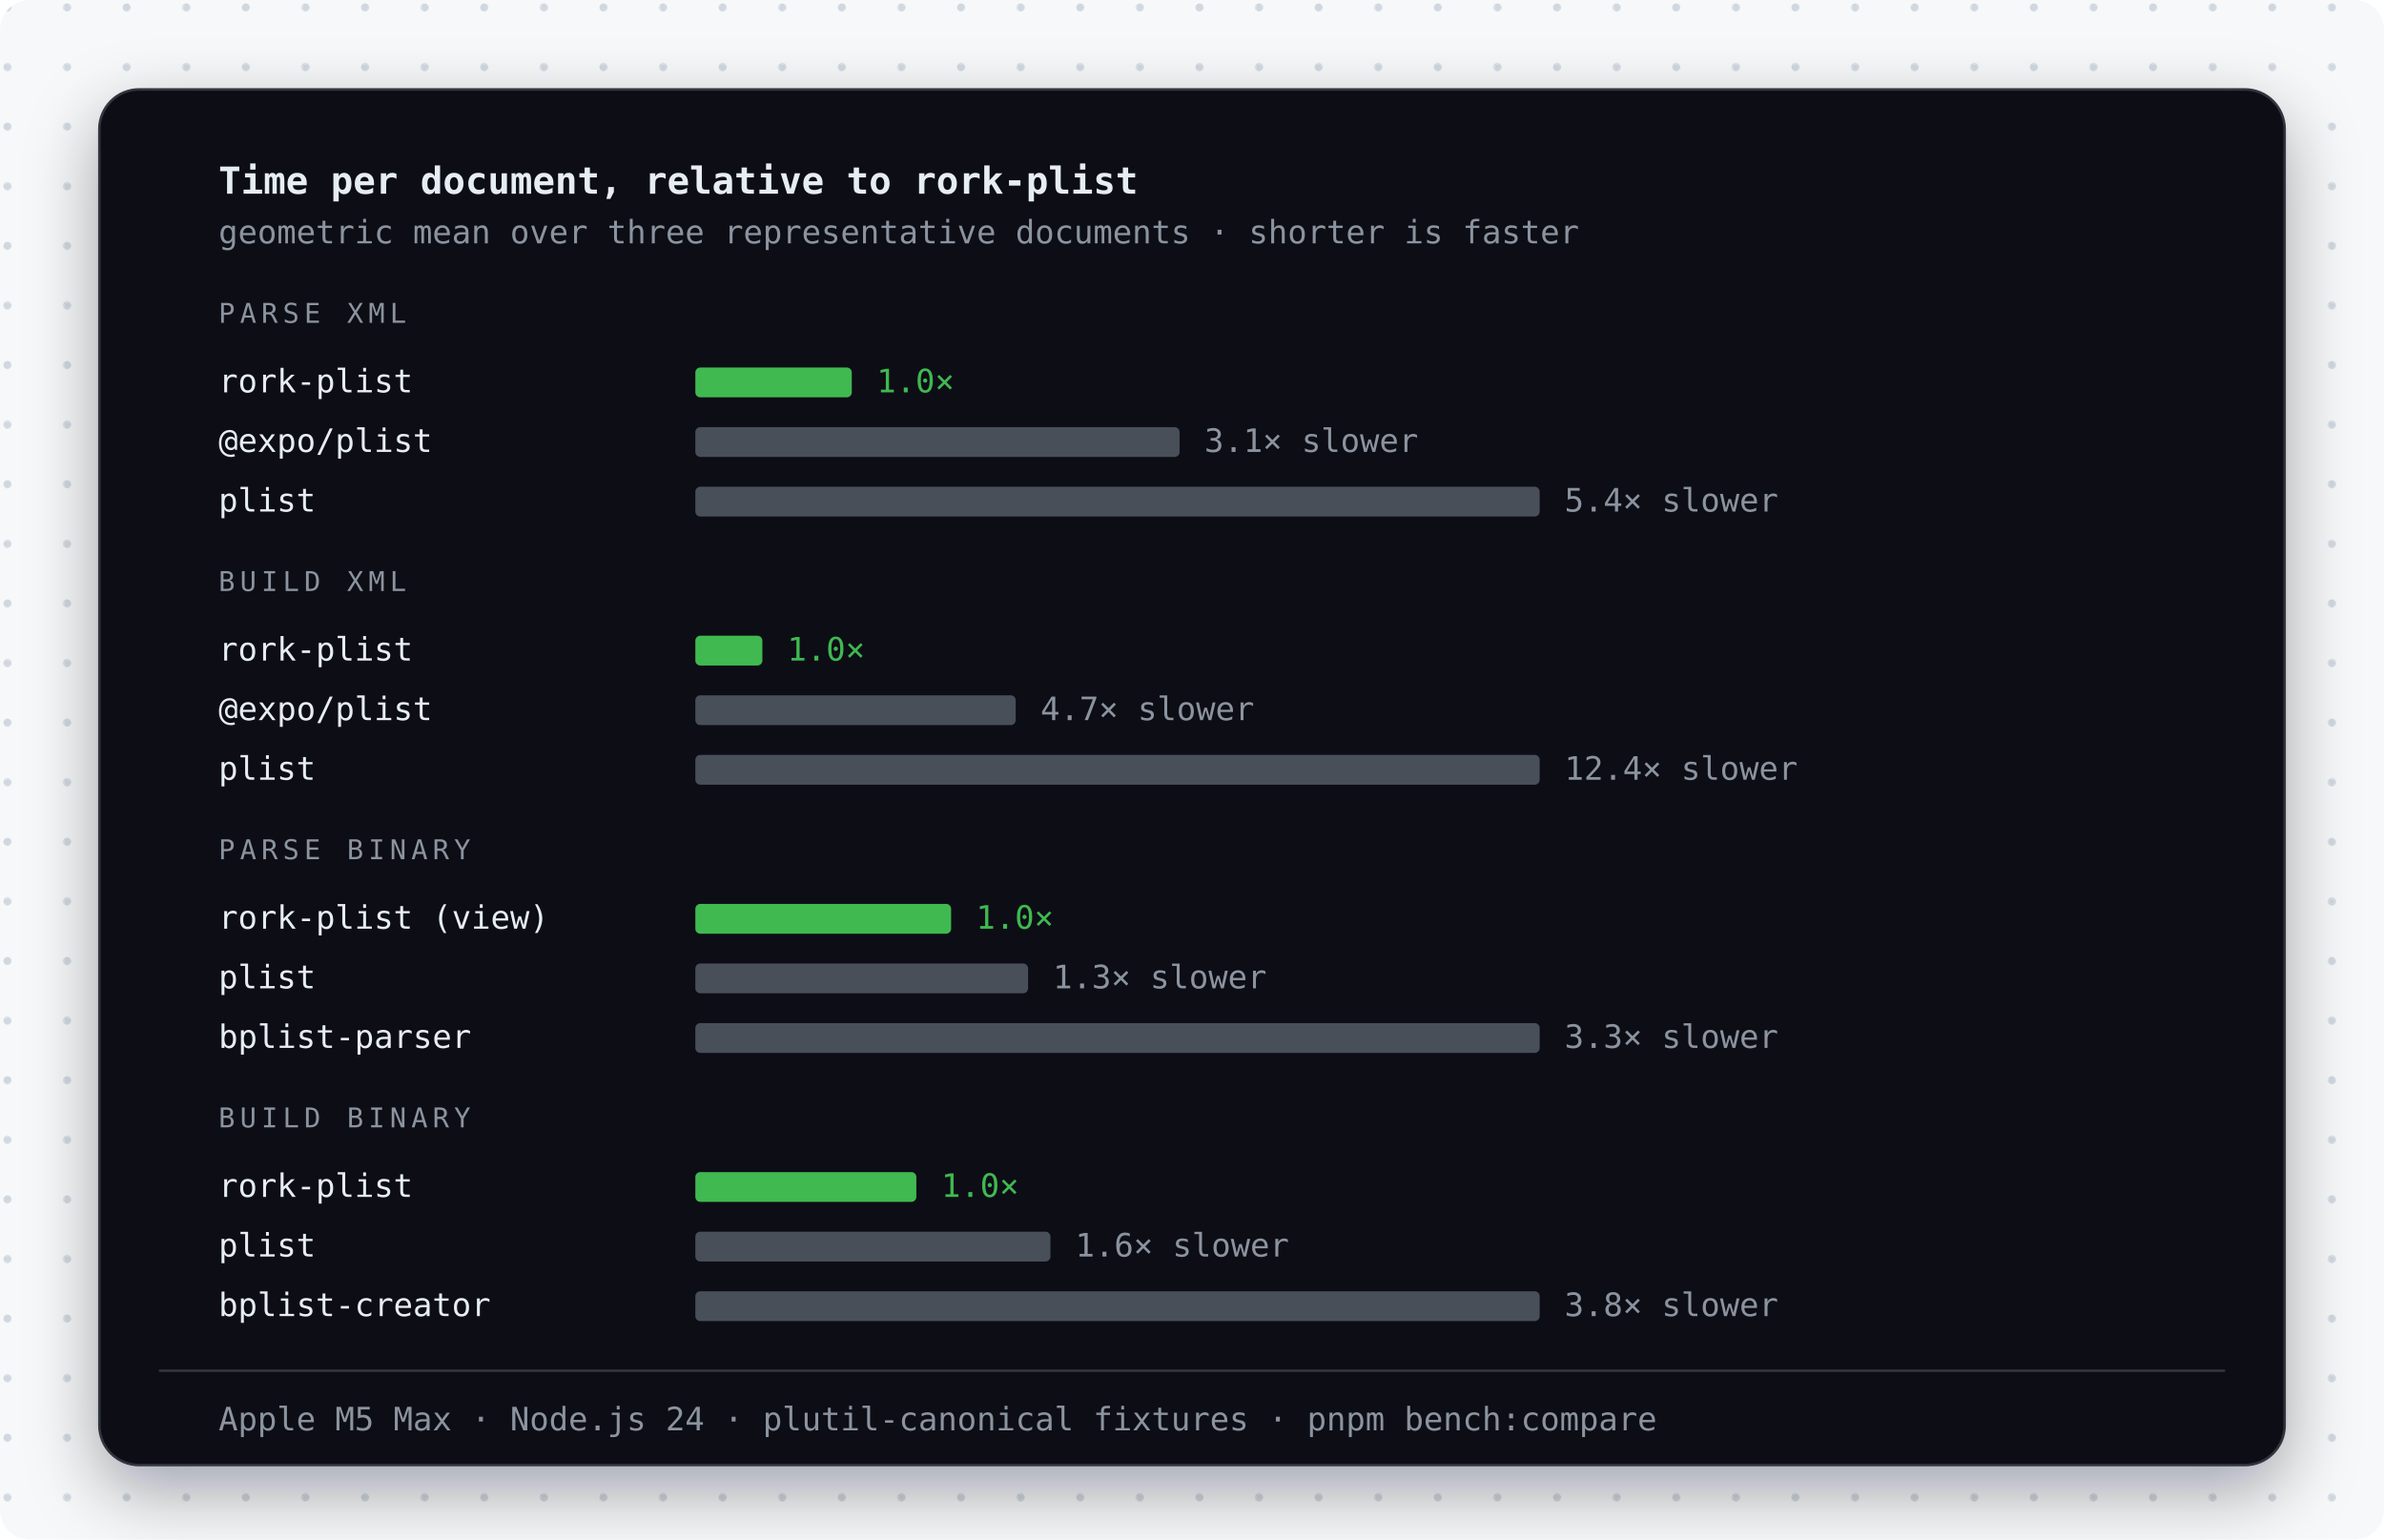
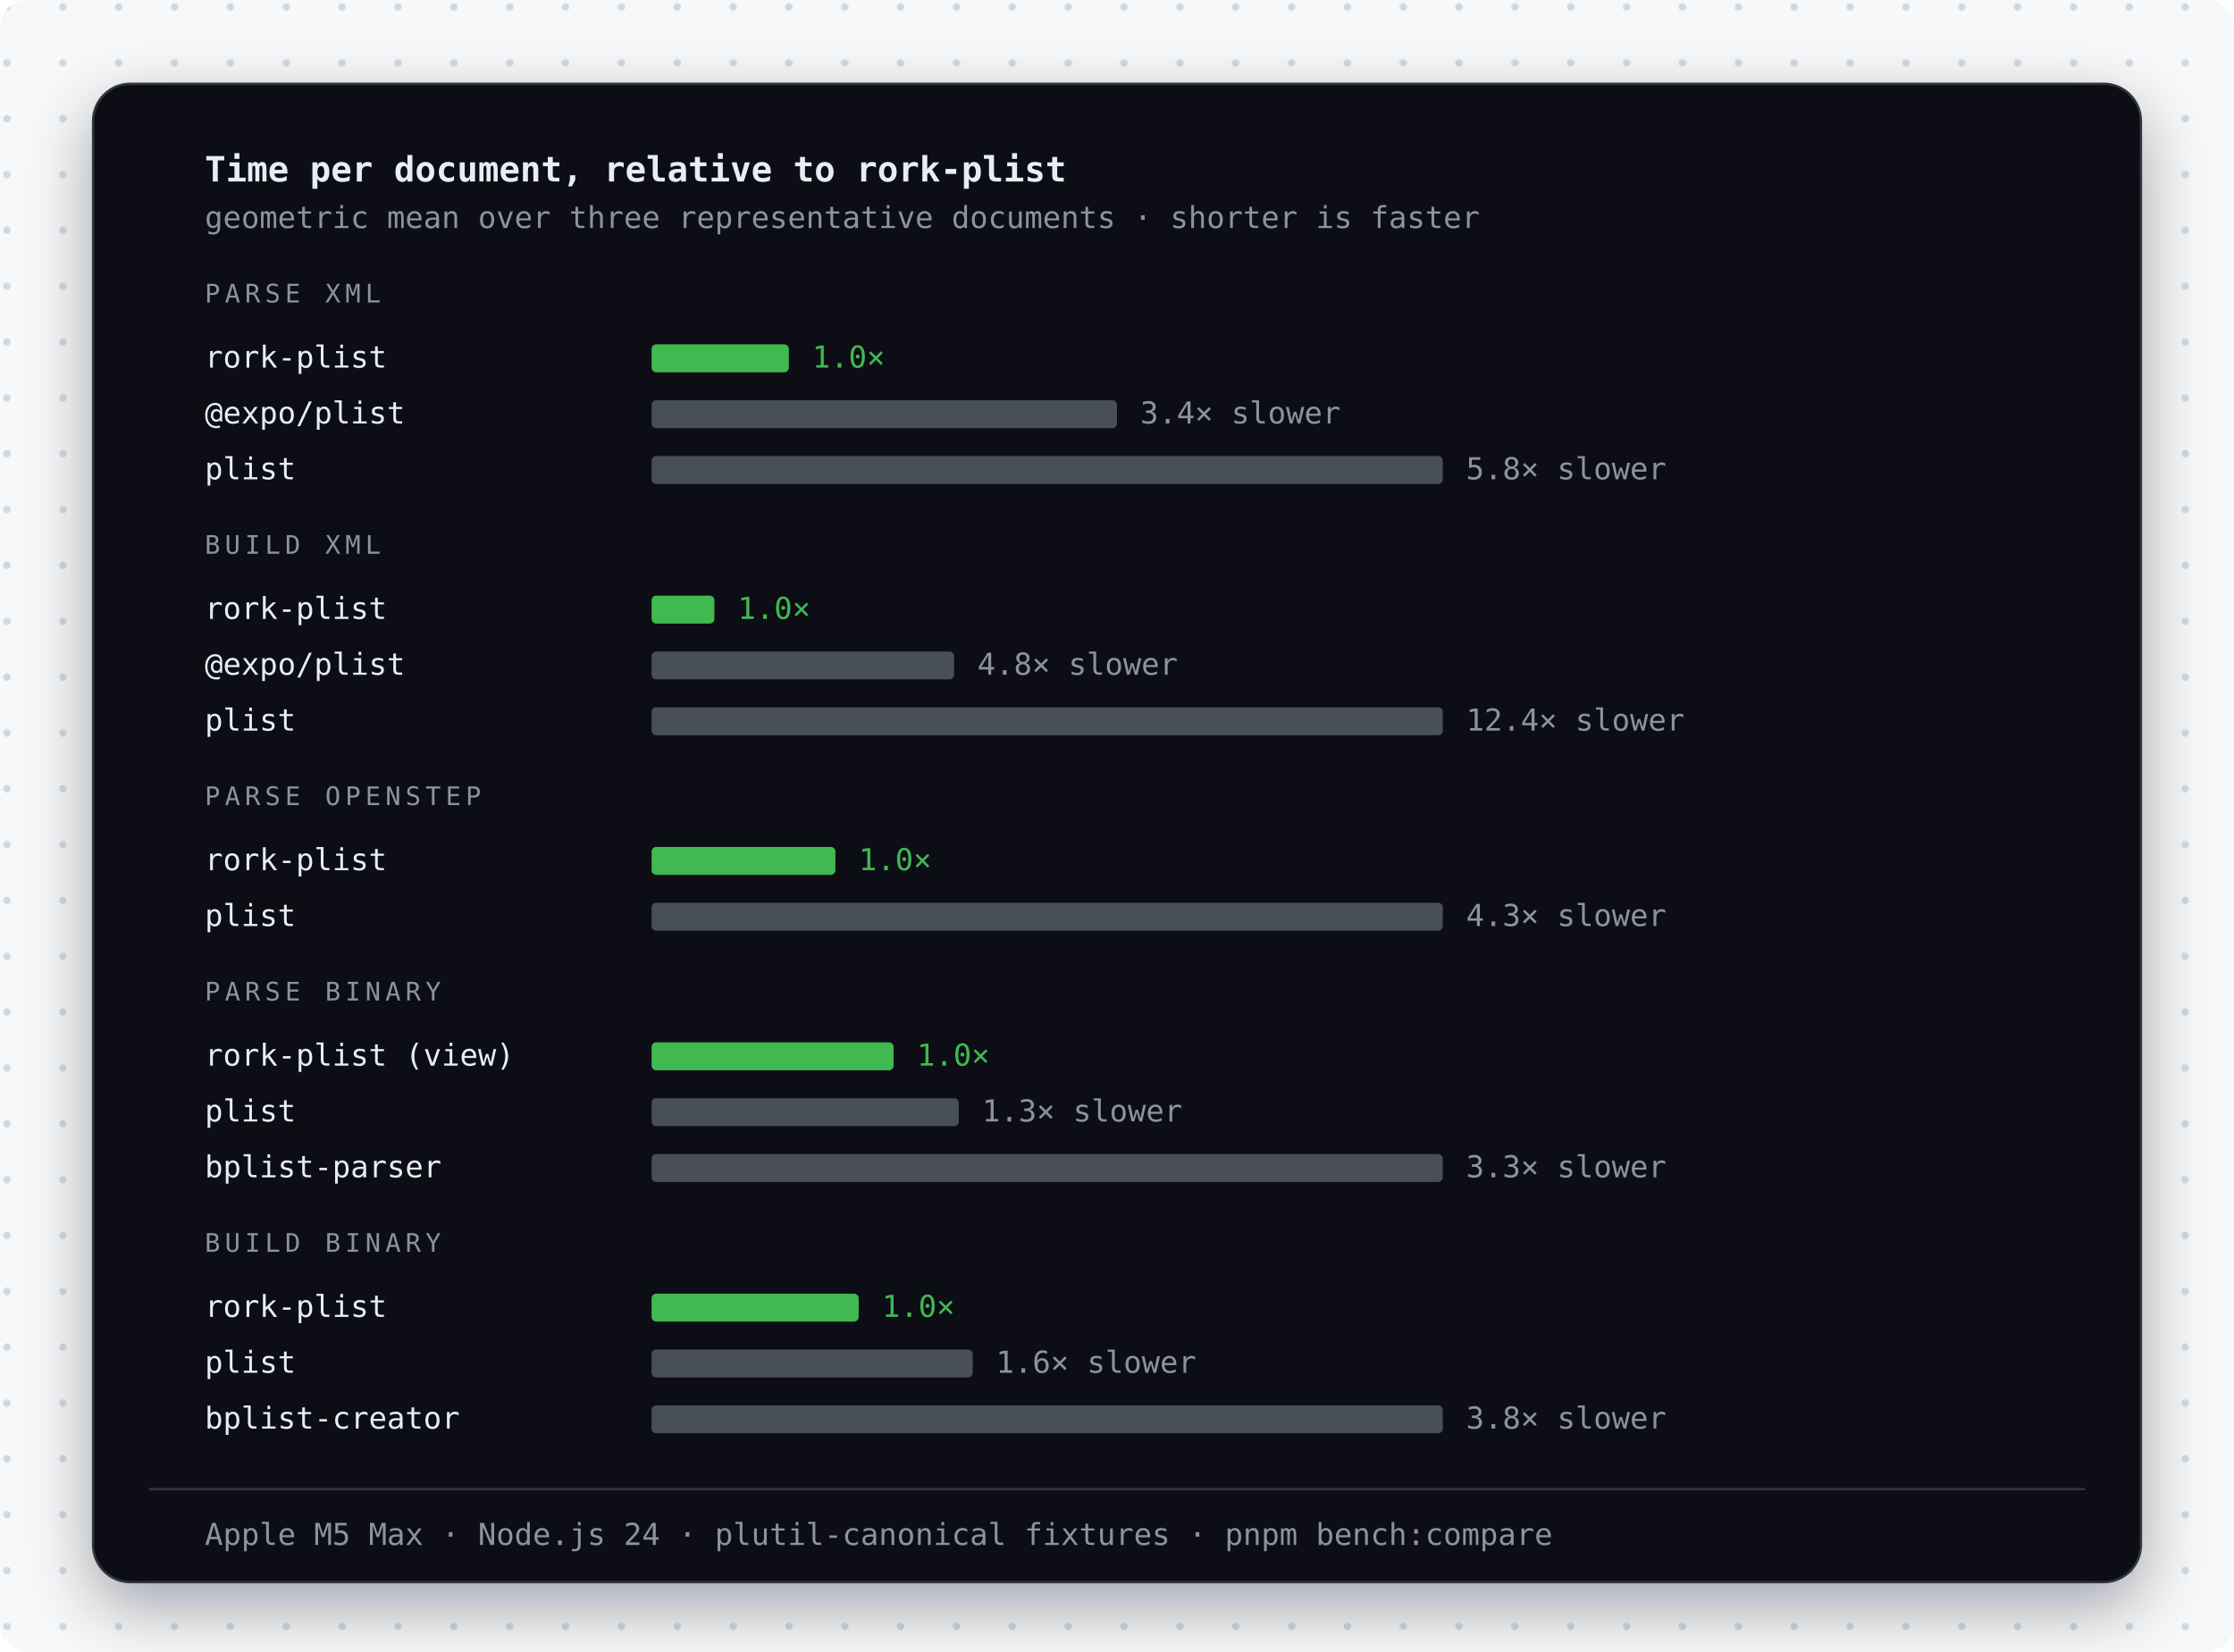
- <svg xmlns="http://www.w3.org/2000/svg" width="960" height="620" viewBox="0 0 960 620" fill="none" role="img" aria-label="Benchmark chart comparing rork-plist with the plist, @expo/plist, bplist-parser, and bplist-creator packages. Bars show time relative to rork-plist as the geometric mean over three representative documents. Parsing XML, plist takes 5.4 times as long and @expo/plist 3.1 times. Building XML, plist takes 12.4 times as long and @expo/plist 4.7 times. Parsing binary in aliasing mode, plist takes 1.3 times as long and bplist-parser 3.3 times. Building binary, plist takes 1.6 times as long and bplist-creator 3.8 times.">
+ <svg xmlns="http://www.w3.org/2000/svg" width="960" height="710" viewBox="0 0 960 710" fill="none" role="img" aria-label="Benchmark chart comparing rork-plist with the plist, @expo/plist, bplist-parser, and bplist-creator packages. Bars show time relative to rork-plist as the geometric mean over three representative documents. Parsing XML, plist takes 5.8 times as long and @expo/plist 3.4 times. Building XML, plist takes 12.4 times as long and @expo/plist 4.8 times. Parsing OpenStep, plist takes 4.3 times as long. Parsing binary in aliasing mode, plist takes 1.3 times as long and bplist-parser 3.3 times. Building binary, plist takes 1.6 times as long and bplist-creator 3.8 times.">
  <defs>
    <pattern id="dots" width="24" height="24" patternUnits="userSpaceOnUse">
      <circle cx="3" cy="3" r="1.6" fill="#d0d7de" />
    </pattern>
    <filter id="cardShadow" x="-8%" y="-8%" width="116%" height="124%">
      <feDropShadow dx="0" dy="10" stdDeviation="14" flood-color="#0d1117" flood-opacity="0.35" />
    </filter>
  </defs>
-   <rect width="960" height="620" rx="12" fill="#f6f8fa" />
-   <rect width="960" height="620" rx="12" fill="url(#dots)" />
-   <rect x="40" y="36" width="880" height="554" rx="16" fill="#0d1117" stroke="#30363d" filter="url(#cardShadow)" />
+   <rect width="960" height="710" rx="12" fill="#f6f8fa" />
+   <rect width="960" height="710" rx="12" fill="url(#dots)" />
+   <rect x="40" y="36" width="880" height="644" rx="16" fill="#0d1117" stroke="#30363d" filter="url(#cardShadow)" />
  <g font-family="ui-monospace, SFMono-Regular, Menlo, Consolas, monospace" font-size="13">
    <text x="88" y="78" fill="#e6edf3" font-weight="bold" font-size="15">Time per document, relative to rork-plist</text>
    <text x="88" y="98" fill="#8b949e">geometric mean over three representative documents · shorter is faster</text>
    <text x="88" y="130" fill="#8b949e" font-size="11" letter-spacing="2">PARSE XML</text>
    <g>
      <text x="88" y="158" fill="#e6edf3">rork-plist</text>
-       <rect x="280" y="148" width="63" height="12" rx="2" fill="#3fb950" />
-       <text x="353" y="158" fill="#3fb950">1.0×</text>
+       <rect x="280" y="148" width="59" height="12" rx="2" fill="#3fb950" />
+       <text x="349" y="158" fill="#3fb950">1.0×</text>
    </g>
    <g>
      <text x="88" y="182" fill="#e6edf3">@expo/plist</text>
-       <rect x="280" y="172" width="195" height="12" rx="2" fill="#484f58" />
-       <text x="485" y="182" fill="#8b949e">3.1× slower</text>
+       <rect x="280" y="172" width="200" height="12" rx="2" fill="#484f58" />
+       <text x="490" y="182" fill="#8b949e">3.4× slower</text>
    </g>
    <g>
      <text x="88" y="206" fill="#e6edf3">plist</text>
      <rect x="280" y="196" width="340" height="12" rx="2" fill="#484f58" />
-       <text x="630" y="206" fill="#8b949e">5.4× slower</text>
+       <text x="630" y="206" fill="#8b949e">5.8× slower</text>
    </g>
    <text x="88" y="238" fill="#8b949e" font-size="11" letter-spacing="2">BUILD XML</text>
    <g>
      <text x="88" y="266" fill="#e6edf3">rork-plist</text>
      <rect x="280" y="256" width="27" height="12" rx="2" fill="#3fb950" />
      <text x="317" y="266" fill="#3fb950">1.0×</text>
    </g>
    <g>
      <text x="88" y="290" fill="#e6edf3">@expo/plist</text>
-       <rect x="280" y="280" width="129" height="12" rx="2" fill="#484f58" />
-       <text x="419" y="290" fill="#8b949e">4.7× slower</text>
+       <rect x="280" y="280" width="130" height="12" rx="2" fill="#484f58" />
+       <text x="420" y="290" fill="#8b949e">4.8× slower</text>
    </g>
    <g>
      <text x="88" y="314" fill="#e6edf3">plist</text>
      <rect x="280" y="304" width="340" height="12" rx="2" fill="#484f58" />
      <text x="630" y="314" fill="#8b949e">12.4× slower</text>
    </g>
-     <text x="88" y="346" fill="#8b949e" font-size="11" letter-spacing="2">PARSE BINARY</text>
+     <text x="88" y="346" fill="#8b949e" font-size="11" letter-spacing="2">PARSE OPENSTEP</text>
    <g>
-       <text x="88" y="374" fill="#e6edf3">rork-plist (view)</text>
-       <rect x="280" y="364" width="103" height="12" rx="2" fill="#3fb950" />
-       <text x="393" y="374" fill="#3fb950">1.0×</text>
+       <text x="88" y="374" fill="#e6edf3">rork-plist</text>
+       <rect x="280" y="364" width="79" height="12" rx="2" fill="#3fb950" />
+       <text x="369" y="374" fill="#3fb950">1.0×</text>
    </g>
    <g>
      <text x="88" y="398" fill="#e6edf3">plist</text>
-       <rect x="280" y="388" width="134" height="12" rx="2" fill="#484f58" />
-       <text x="424" y="398" fill="#8b949e">1.3× slower</text>
+       <rect x="280" y="388" width="340" height="12" rx="2" fill="#484f58" />
+       <text x="630" y="398" fill="#8b949e">4.3× slower</text>
+     </g>
+     <text x="88" y="430" fill="#8b949e" font-size="11" letter-spacing="2">PARSE BINARY</text>
+     <g>
+       <text x="88" y="458" fill="#e6edf3">rork-plist (view)</text>
+       <rect x="280" y="448" width="104" height="12" rx="2" fill="#3fb950" />
+       <text x="394" y="458" fill="#3fb950">1.0×</text>
    </g>
    <g>
-       <text x="88" y="422" fill="#e6edf3">bplist-parser</text>
-       <rect x="280" y="412" width="340" height="12" rx="2" fill="#484f58" />
-       <text x="630" y="422" fill="#8b949e">3.3× slower</text>
-     </g>
-     <text x="88" y="454" fill="#8b949e" font-size="11" letter-spacing="2">BUILD BINARY</text>
-     <g>
-       <text x="88" y="482" fill="#e6edf3">rork-plist</text>
-       <rect x="280" y="472" width="89" height="12" rx="2" fill="#3fb950" />
-       <text x="379" y="482" fill="#3fb950">1.0×</text>
+       <text x="88" y="482" fill="#e6edf3">plist</text>
+       <rect x="280" y="472" width="132" height="12" rx="2" fill="#484f58" />
+       <text x="422" y="482" fill="#8b949e">1.3× slower</text>
    </g>
    <g>
-       <text x="88" y="506" fill="#e6edf3">plist</text>
-       <rect x="280" y="496" width="143" height="12" rx="2" fill="#484f58" />
-       <text x="433" y="506" fill="#8b949e">1.6× slower</text>
+       <text x="88" y="506" fill="#e6edf3">bplist-parser</text>
+       <rect x="280" y="496" width="340" height="12" rx="2" fill="#484f58" />
+       <text x="630" y="506" fill="#8b949e">3.3× slower</text>
+     </g>
+     <text x="88" y="538" fill="#8b949e" font-size="11" letter-spacing="2">BUILD BINARY</text>
+     <g>
+       <text x="88" y="566" fill="#e6edf3">rork-plist</text>
+       <rect x="280" y="556" width="89" height="12" rx="2" fill="#3fb950" />
+       <text x="379" y="566" fill="#3fb950">1.0×</text>
    </g>
    <g>
-       <text x="88" y="530" fill="#e6edf3">bplist-creator</text>
-       <rect x="280" y="520" width="340" height="12" rx="2" fill="#484f58" />
-       <text x="630" y="530" fill="#8b949e">3.8× slower</text>
+       <text x="88" y="590" fill="#e6edf3">plist</text>
+       <rect x="280" y="580" width="138" height="12" rx="2" fill="#484f58" />
+       <text x="428" y="590" fill="#8b949e">1.6× slower</text>
    </g>
-     <line x1="64" y1="552" x2="896" y2="552" stroke="#30363d" />
-     <text x="88" y="576" fill="#8b949e">Apple M5 Max · Node.js 24 · plutil-canonical fixtures · pnpm bench:compare</text>
+     <g>
+       <text x="88" y="614" fill="#e6edf3">bplist-creator</text>
+       <rect x="280" y="604" width="340" height="12" rx="2" fill="#484f58" />
+       <text x="630" y="614" fill="#8b949e">3.8× slower</text>
+     </g>
+     <line x1="64" y1="640" x2="896" y2="640" stroke="#30363d" />
+     <text x="88" y="664" fill="#8b949e">Apple M5 Max · Node.js 24 · plutil-canonical fixtures · pnpm bench:compare</text>
  </g>
</svg>
